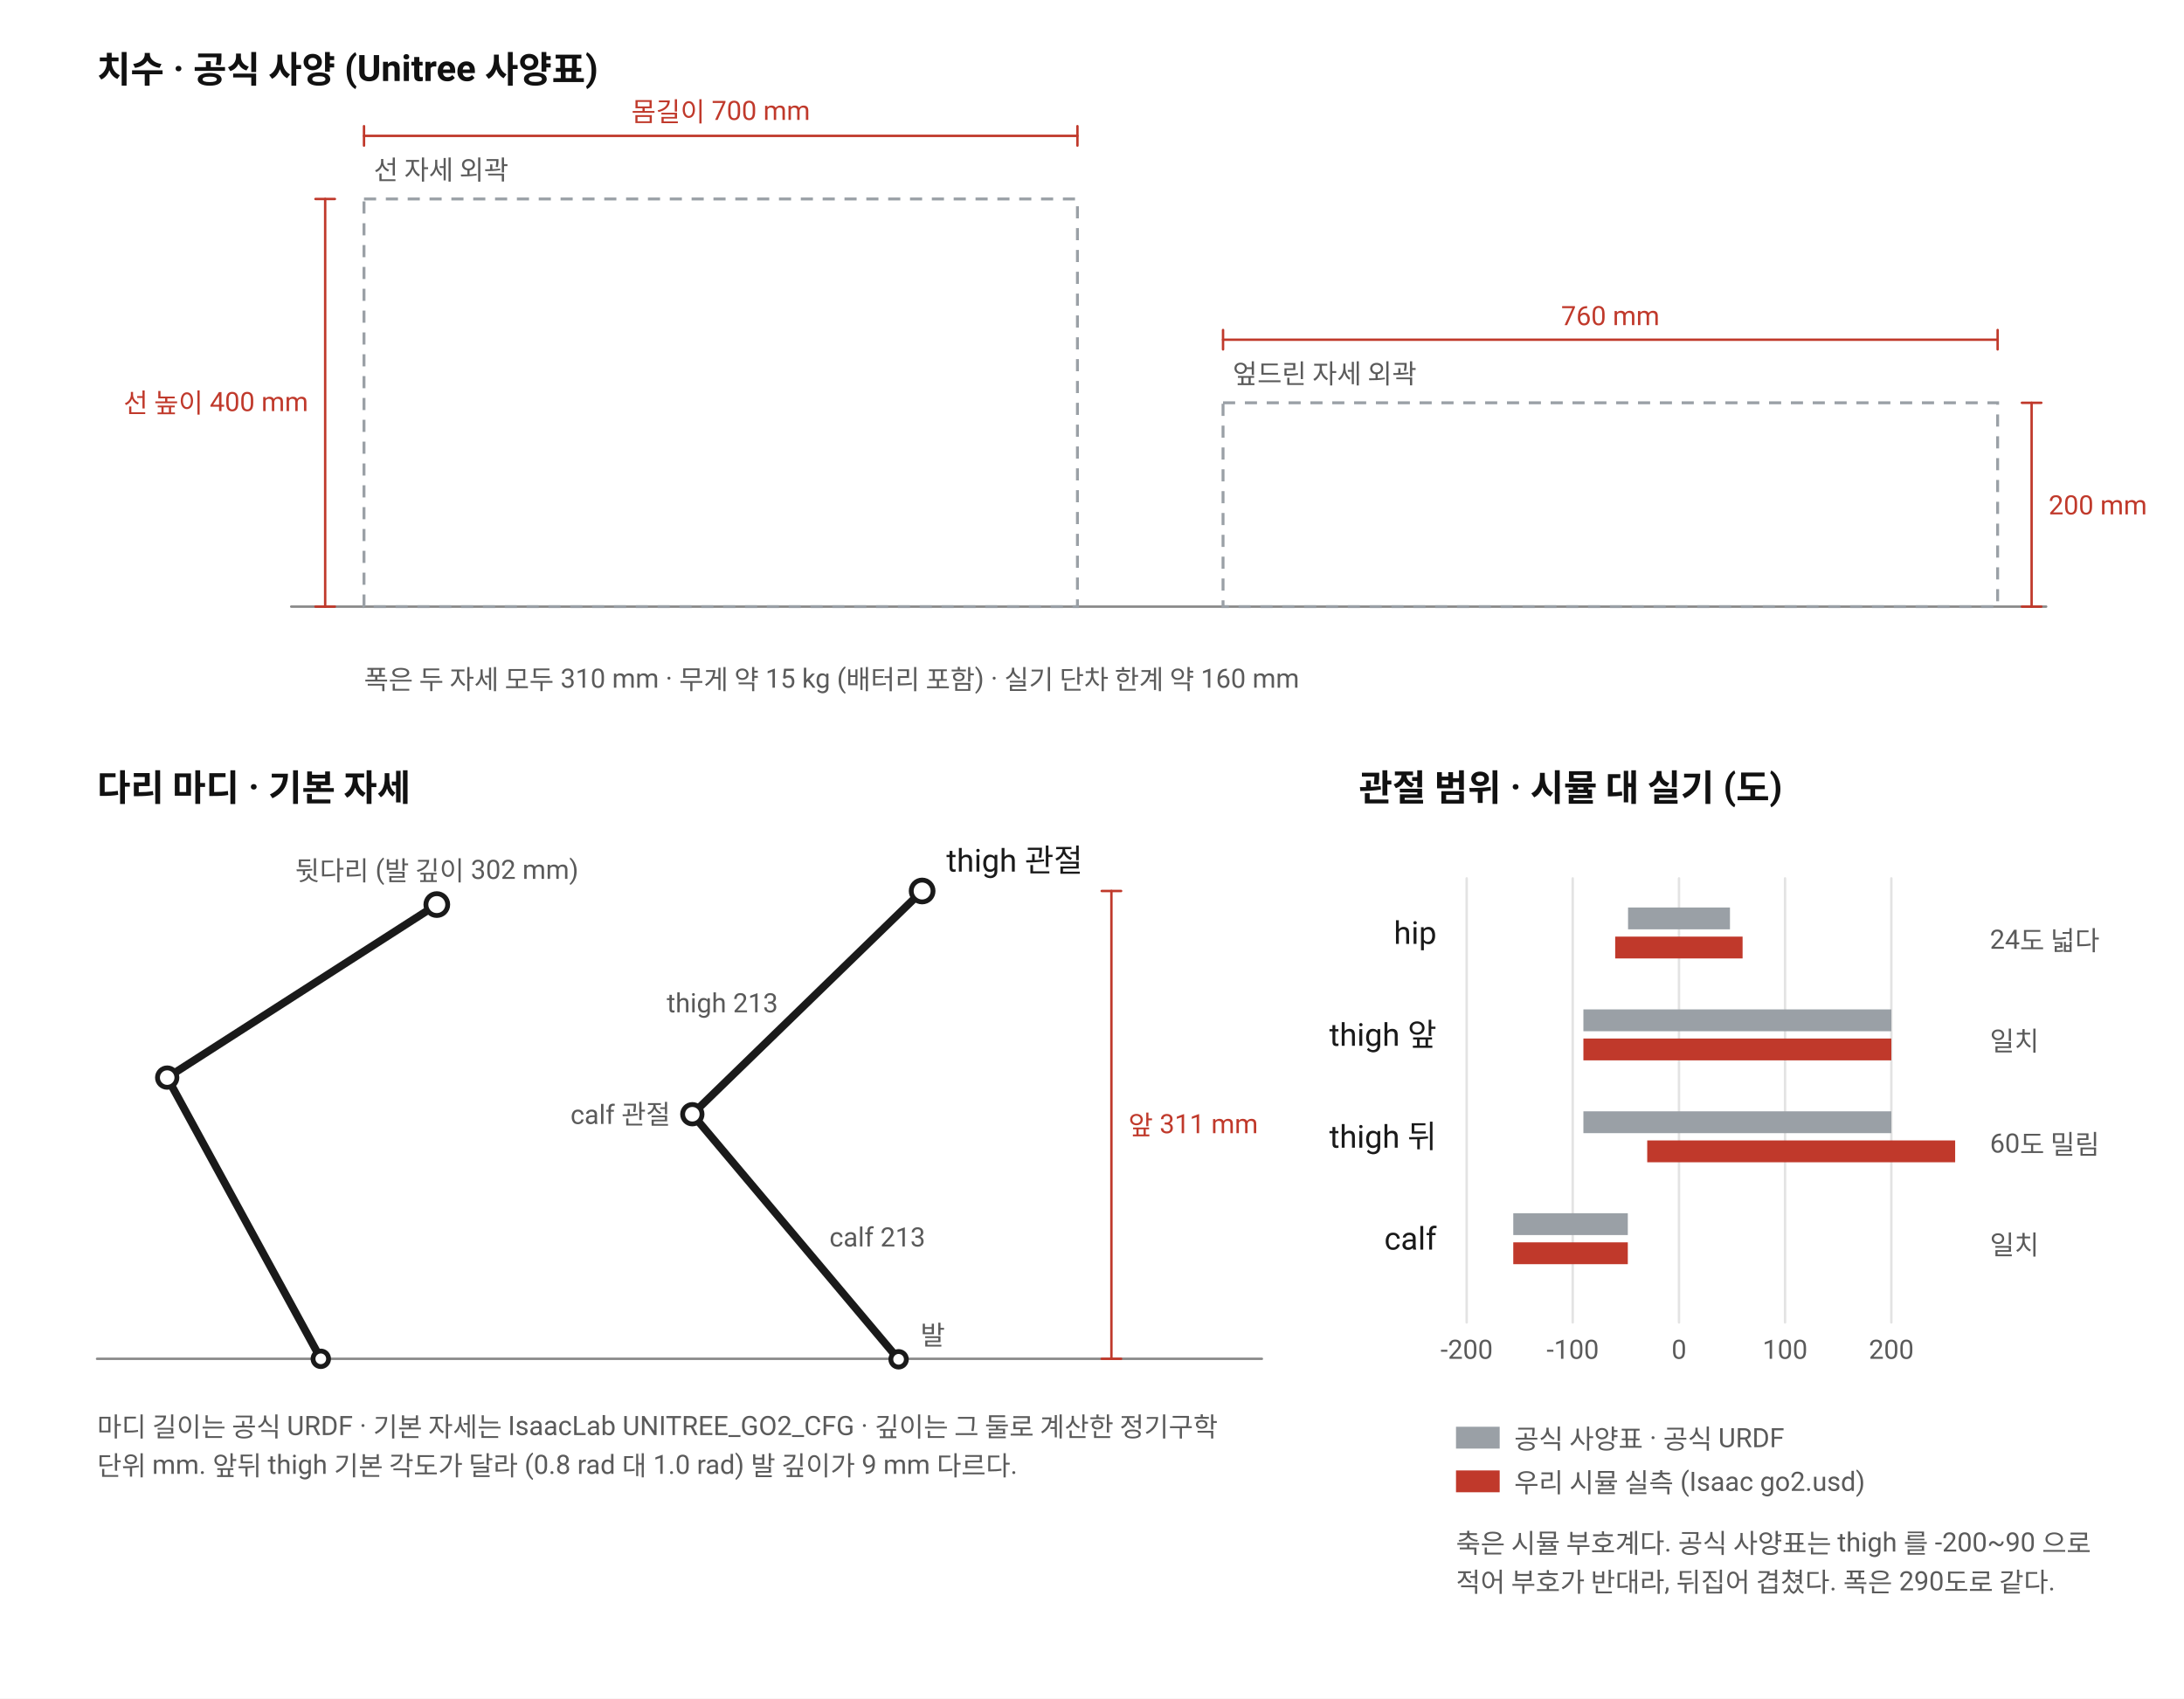
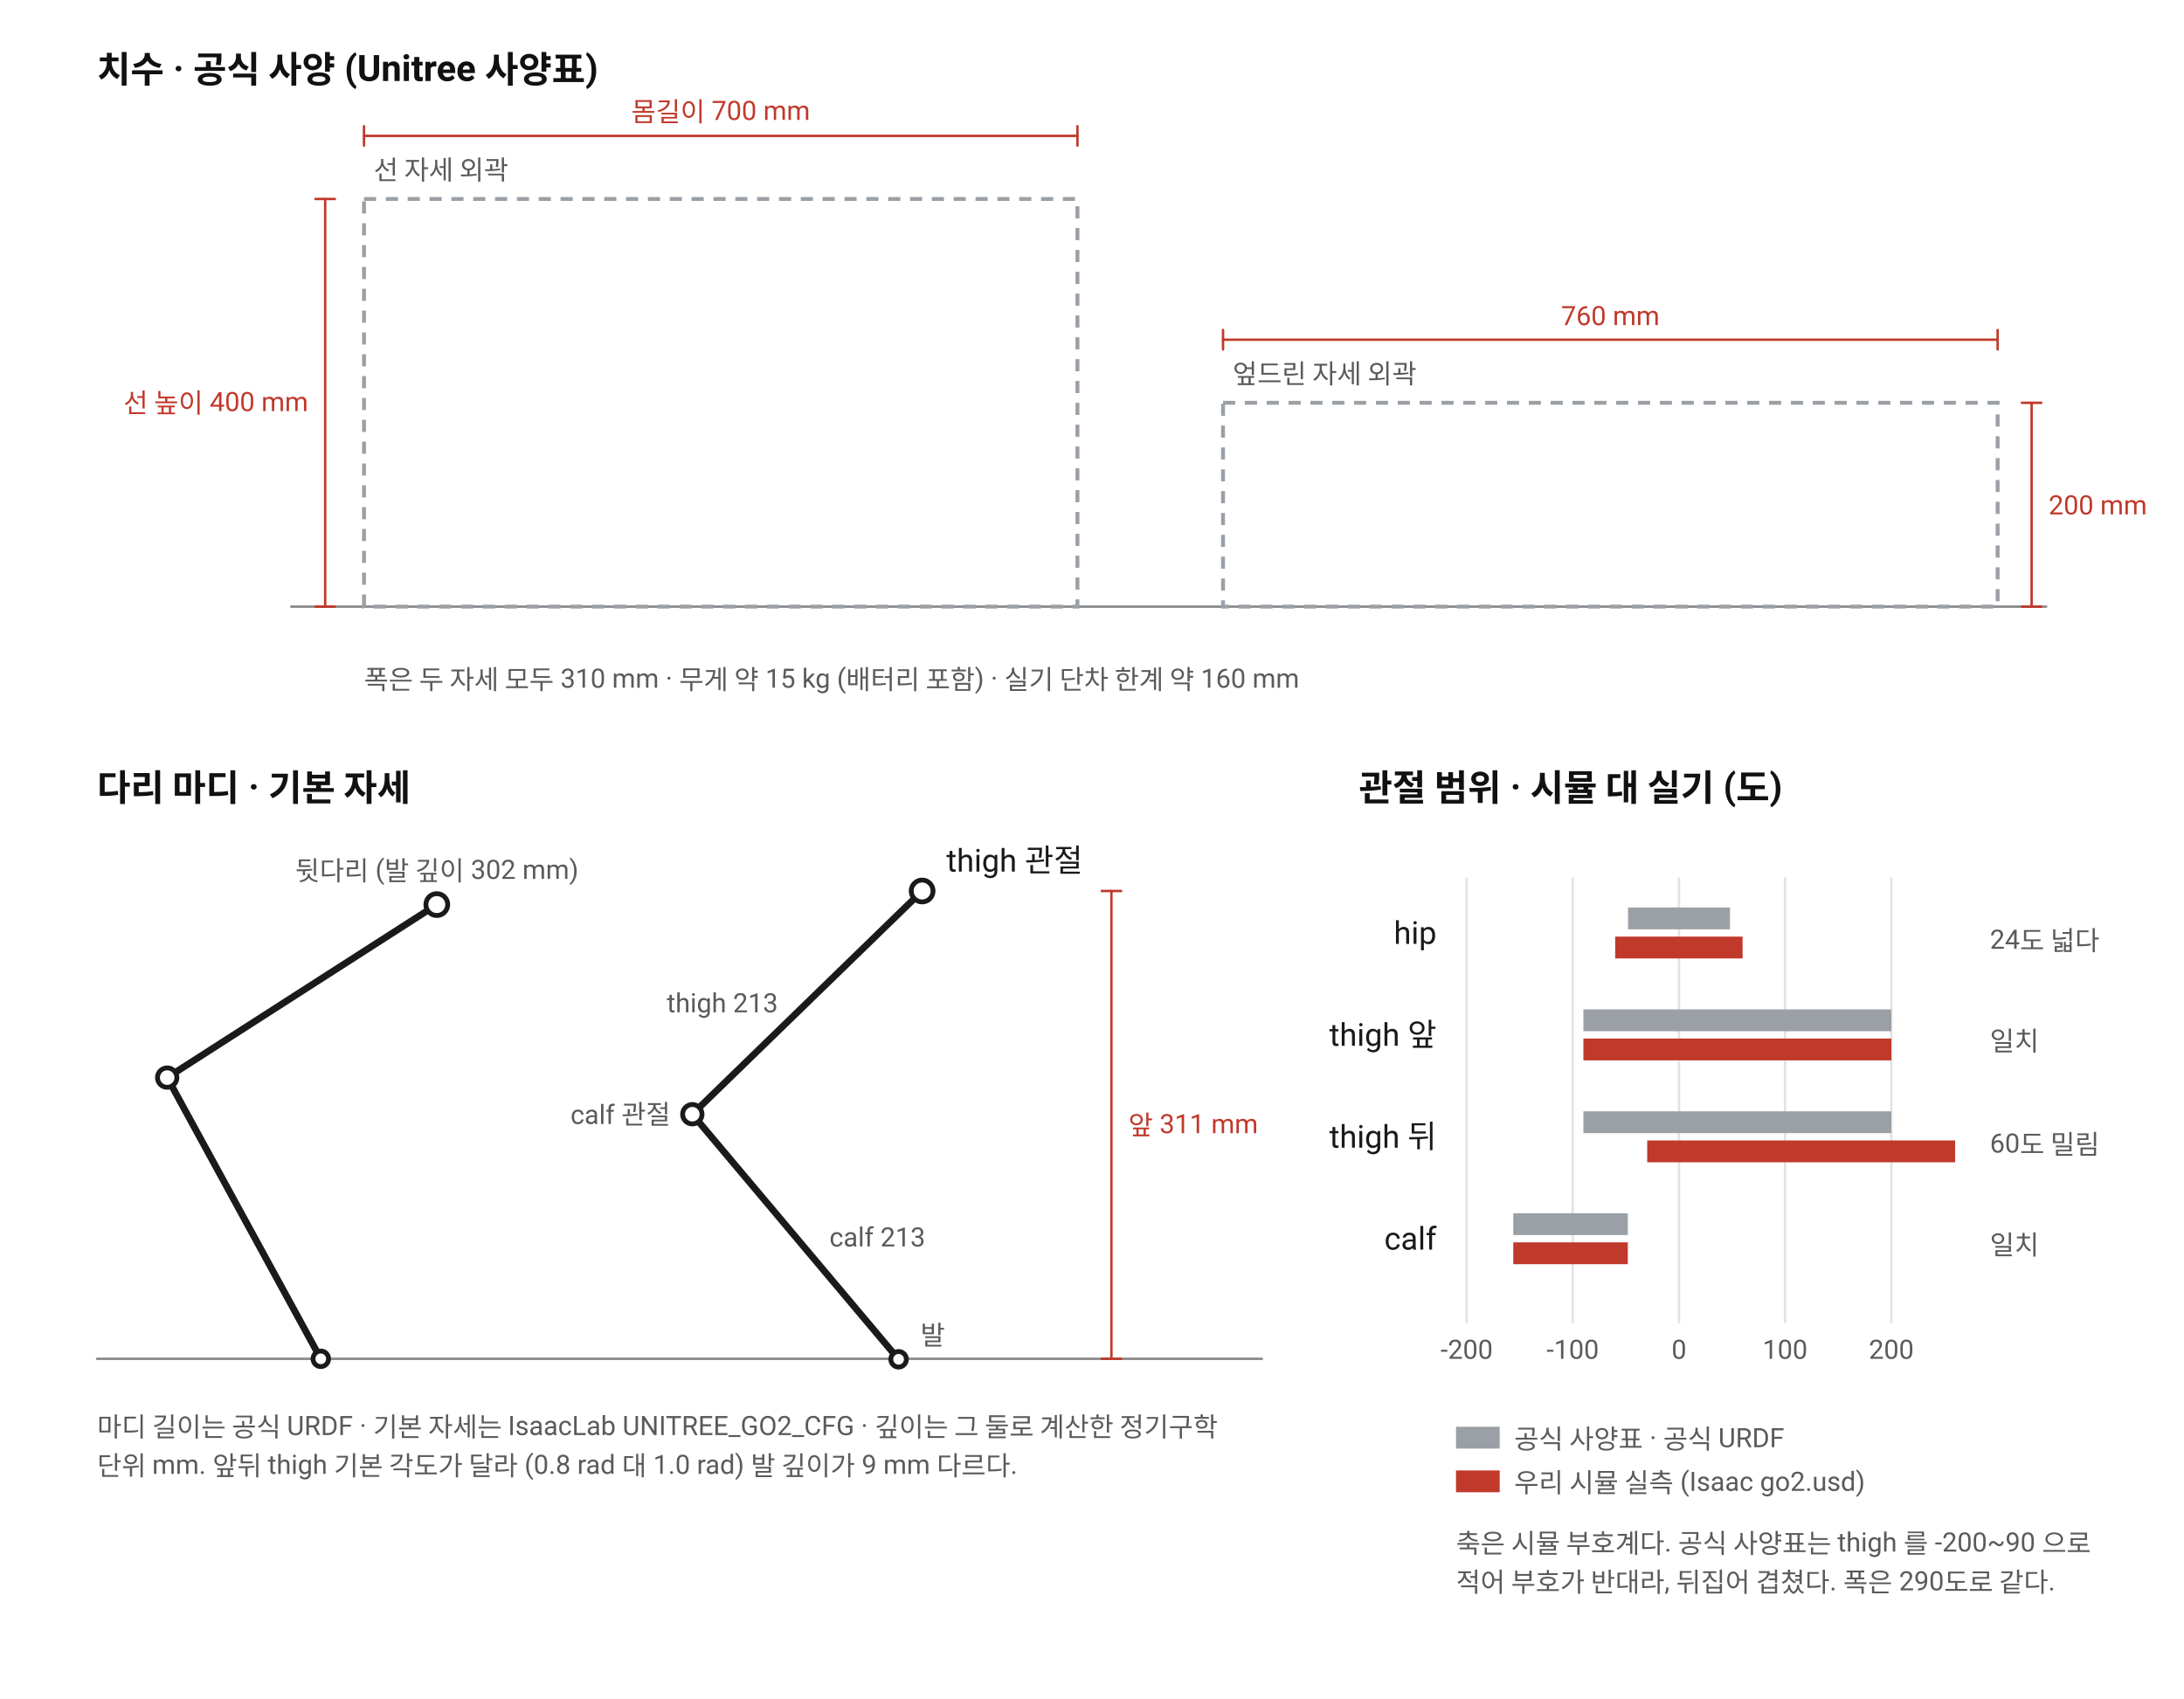
<svg xmlns="http://www.w3.org/2000/svg" viewBox="0 0 900 700" width="900" height="700" font-family="system-ui,-apple-system,Segoe UI,Roboto,sans-serif">
  <rect x="0.0" y="0.0" width="900.0" height="700.0" fill="#ffffff" />
  <text x="40.0" y="34.0" font-size="15" fill="#111" text-anchor="start" font-weight="600">치수 · 공식 사양 (Unitree 사양표)</text>
  <line x1="120.0" y1="250.0" x2="843.2" y2="250.0" stroke="#8a8a8a" stroke-width="1" stroke-linecap="round" />
-   <rect x="150.0" y="82.0" width="294.0" height="168.0" fill="none" stroke="#9aa0a6" stroke-width="1.2" stroke-dasharray="5 4" />
+   <rect x="150.0" y="82.0" width="294.0" height="168.0" fill="none" stroke="#9aa0a6" stroke-width="1.6" stroke-dasharray="5 4" />
  <text x="154.0" y="74.0" font-size="11" fill="#5a5a5a" text-anchor="start" font-weight="normal">선 자세 외곽</text>
  <line x1="150.0" y1="56.0" x2="444.0" y2="56.0" stroke="#c0392b" stroke-width="1" stroke-linecap="round" />
  <line x1="150.0" y1="52.0" x2="150.0" y2="60.0" stroke="#c0392b" stroke-width="1" stroke-linecap="round" />
  <line x1="444.0" y1="52.0" x2="444.0" y2="60.0" stroke="#c0392b" stroke-width="1" stroke-linecap="round" />
  <text x="297.0" y="50.0" font-size="11" fill="#c0392b" text-anchor="middle" font-weight="normal">몸길이 700 mm</text>
  <line x1="134.0" y1="82.0" x2="134.0" y2="250.0" stroke="#c0392b" stroke-width="1" stroke-linecap="round" />
  <line x1="130.0" y1="82.0" x2="138.0" y2="82.0" stroke="#c0392b" stroke-width="1" stroke-linecap="round" />
  <line x1="130.0" y1="250.0" x2="138.0" y2="250.0" stroke="#c0392b" stroke-width="1" stroke-linecap="round" />
  <text x="127.0" y="170.0" font-size="11" fill="#c0392b" text-anchor="end" font-weight="normal">선 높이 400 mm</text>
-   <rect x="504.0" y="166.0" width="319.2" height="84.0" fill="none" stroke="#9aa0a6" stroke-width="1.2" stroke-dasharray="5 4" />
+   <rect x="504.0" y="166.0" width="319.2" height="84.0" fill="none" stroke="#9aa0a6" stroke-width="1.6" stroke-dasharray="5 4" />
  <text x="508.0" y="158.0" font-size="11" fill="#5a5a5a" text-anchor="start" font-weight="normal">엎드린 자세 외곽</text>
  <line x1="504.0" y1="140.0" x2="823.2" y2="140.0" stroke="#c0392b" stroke-width="1" stroke-linecap="round" />
  <line x1="504.0" y1="136.0" x2="504.0" y2="144.0" stroke="#c0392b" stroke-width="1" stroke-linecap="round" />
  <line x1="823.2" y1="136.0" x2="823.2" y2="144.0" stroke="#c0392b" stroke-width="1" stroke-linecap="round" />
  <text x="663.6" y="134.0" font-size="11" fill="#c0392b" text-anchor="middle" font-weight="normal">760 mm</text>
  <line x1="837.2" y1="166.0" x2="837.2" y2="250.0" stroke="#c0392b" stroke-width="1" stroke-linecap="round" />
  <line x1="833.2" y1="166.0" x2="841.2" y2="166.0" stroke="#c0392b" stroke-width="1" stroke-linecap="round" />
  <line x1="833.2" y1="250.0" x2="841.2" y2="250.0" stroke="#c0392b" stroke-width="1" stroke-linecap="round" />
  <text x="844.2" y="212.0" font-size="11" fill="#c0392b" text-anchor="start" font-weight="normal">200 mm</text>
  <text x="150.0" y="284.0" font-size="11" fill="#5a5a5a" text-anchor="start" font-weight="normal">폭은 두 자세 모두 310 mm · 무게 약 15 kg (배터리 포함) · 실기 단차 한계 약 160 mm</text>
  <text x="40.0" y="330.0" font-size="15" fill="#111" text-anchor="start" font-weight="600">다리 마디 · 기본 자세</text>
  <line x1="40.0" y1="560.0" x2="520.0" y2="560.0" stroke="#8a8a8a" stroke-width="1" stroke-linecap="round" />
-   <line x1="380.0" y1="367.2" x2="285.3" y2="459.2" stroke="#1a1a1a" stroke-width="3.2" stroke-linecap="round" />
-   <line x1="285.3" y1="459.2" x2="370.3" y2="560.2" stroke="#1a1a1a" stroke-width="3.2" stroke-linecap="round" />
+   <line x1="380.0" y1="367.2" x2="285.3" y2="459.2" stroke="#1a1a1a" stroke-width="2.8" stroke-linecap="round" />
+   <line x1="285.3" y1="459.2" x2="370.3" y2="560.2" stroke="#1a1a1a" stroke-width="2.8" stroke-linecap="round" />
  <circle cx="380.0" cy="367.2" r="4.5" fill="#ffffff" stroke="#1a1a1a" stroke-width="2" />
  <circle cx="285.3" cy="459.2" r="4.0" fill="#ffffff" stroke="#1a1a1a" stroke-width="2" />
  <circle cx="370.3" cy="560.2" r="3.2" fill="#ffffff" stroke="#1a1a1a" stroke-width="2" />
  <text x="390.0" y="359.2" font-size="13" fill="#1a1a1a" text-anchor="start" font-weight="normal">thigh 관절</text>
  <text x="276.3" y="463.2" font-size="11" fill="#5a5a5a" text-anchor="end" font-weight="normal">calf 관절</text>
  <text x="379.3" y="554.2" font-size="11" fill="#5a5a5a" text-anchor="start" font-weight="normal">발</text>
  <text x="320.6" y="417.2" font-size="11" fill="#5a5a5a" text-anchor="end" font-weight="normal">thigh 213</text>
  <text x="341.8" y="513.7" font-size="11" fill="#5a5a5a" text-anchor="start" font-weight="normal">calf 213</text>
  <line x1="458.0" y1="367.2" x2="458.0" y2="560.0" stroke="#c0392b" stroke-width="1" stroke-linecap="round" />
  <line x1="454.0" y1="367.2" x2="462.0" y2="367.2" stroke="#c0392b" stroke-width="1" stroke-linecap="round" />
  <line x1="454.0" y1="560.0" x2="462.0" y2="560.0" stroke="#c0392b" stroke-width="1" stroke-linecap="round" />
  <text x="465.0" y="467.6" font-size="11" fill="#c0392b" text-anchor="start" font-weight="normal">앞 311 mm</text>
-   <line x1="180.0" y1="372.8" x2="68.9" y2="444.1" stroke="#1a1a1a" stroke-width="3.2" stroke-linecap="round" />
-   <line x1="68.9" y1="444.1" x2="132.2" y2="560.0" stroke="#1a1a1a" stroke-width="3.2" stroke-linecap="round" />
+   <line x1="180.0" y1="372.8" x2="68.9" y2="444.1" stroke="#1a1a1a" stroke-width="2.8" stroke-linecap="round" />
+   <line x1="68.9" y1="444.1" x2="132.2" y2="560.0" stroke="#1a1a1a" stroke-width="2.8" stroke-linecap="round" />
  <circle cx="180.0" cy="372.8" r="4.5" fill="#ffffff" stroke="#1a1a1a" stroke-width="2" />
  <circle cx="68.9" cy="444.1" r="4.0" fill="#ffffff" stroke="#1a1a1a" stroke-width="2" />
  <circle cx="132.2" cy="560.0" r="3.2" fill="#ffffff" stroke="#1a1a1a" stroke-width="2" />
  <text x="180.0" y="362.8" font-size="11" fill="#5a5a5a" text-anchor="middle" font-weight="normal">뒷다리 (발 깊이 302 mm)</text>
  <text x="40.0" y="592.0" font-size="11" fill="#5a5a5a" text-anchor="start" font-weight="normal">마디 길이는 공식 URDF · 기본 자세는 IsaacLab UNITREE_GO2_CFG · 깊이는 그 둘로 계산한 정기구학</text>
  <text x="40.0" y="608.0" font-size="11" fill="#5a5a5a" text-anchor="start" font-weight="normal">단위 mm. 앞뒤 thigh 기본 각도가 달라 (0.8 rad 대 1.0 rad) 발 깊이가 9 mm 다르다.</text>
  <text x="560.0" y="330.0" font-size="15" fill="#111" text-anchor="start" font-weight="600">관절 범위 · 시뮬 대 실기 (도)</text>
  <line x1="604.4" y1="362.0" x2="604.4" y2="545.0" stroke="#e3e3e3" stroke-width="1" stroke-linecap="round" />
  <text x="604.4" y="560.0" font-size="11" fill="#5a5a5a" text-anchor="middle" font-weight="normal">-200</text>
  <line x1="648.1" y1="362.0" x2="648.1" y2="545.0" stroke="#e3e3e3" stroke-width="1" stroke-linecap="round" />
  <text x="648.1" y="560.0" font-size="11" fill="#5a5a5a" text-anchor="middle" font-weight="normal">-100</text>
  <line x1="691.9" y1="362.0" x2="691.9" y2="545.0" stroke="#e3e3e3" stroke-width="1" stroke-linecap="round" />
  <text x="691.9" y="560.0" font-size="11" fill="#5a5a5a" text-anchor="middle" font-weight="normal">0</text>
  <line x1="735.6" y1="362.0" x2="735.6" y2="545.0" stroke="#e3e3e3" stroke-width="1" stroke-linecap="round" />
  <text x="735.6" y="560.0" font-size="11" fill="#5a5a5a" text-anchor="middle" font-weight="normal">100</text>
  <line x1="779.4" y1="362.0" x2="779.4" y2="545.0" stroke="#e3e3e3" stroke-width="1" stroke-linecap="round" />
  <text x="779.4" y="560.0" font-size="11" fill="#5a5a5a" text-anchor="middle" font-weight="normal">200</text>
  <text x="592.0" y="389.0" font-size="13" fill="#1a1a1a" text-anchor="end" font-weight="normal">hip</text>
  <rect x="670.9" y="374.0" width="42.0" height="9.0" fill="#9aa0a6" />
  <rect x="665.6" y="386.0" width="52.5" height="9.0" fill="#c0392b" />
  <text x="820.0" y="391.0" font-size="11" fill="#5a5a5a" text-anchor="start" font-weight="normal">24도 넓다</text>
  <text x="592.0" y="431.0" font-size="13" fill="#1a1a1a" text-anchor="end" font-weight="normal">thigh 앞</text>
  <rect x="652.5" y="416.0" width="126.9" height="9.0" fill="#9aa0a6" />
  <rect x="652.5" y="428.0" width="126.9" height="9.0" fill="#c0392b" />
  <text x="820.0" y="433.0" font-size="11" fill="#5a5a5a" text-anchor="start" font-weight="normal">일치</text>
  <text x="592.0" y="473.0" font-size="13" fill="#1a1a1a" text-anchor="end" font-weight="normal">thigh 뒤</text>
  <rect x="652.5" y="458.0" width="126.9" height="9.0" fill="#9aa0a6" />
  <rect x="678.8" y="470.0" width="126.9" height="9.0" fill="#c0392b" />
  <text x="820.0" y="475.0" font-size="11" fill="#5a5a5a" text-anchor="start" font-weight="normal">60도 밀림</text>
  <text x="592.0" y="515.0" font-size="13" fill="#1a1a1a" text-anchor="end" font-weight="normal">calf</text>
  <rect x="623.6" y="500.0" width="47.2" height="9.0" fill="#9aa0a6" />
  <rect x="623.6" y="512.0" width="47.2" height="9.0" fill="#c0392b" />
  <text x="820.0" y="517.0" font-size="11" fill="#5a5a5a" text-anchor="start" font-weight="normal">일치</text>
  <rect x="600.0" y="588.0" width="18.0" height="9.0" fill="#9aa0a6" />
  <text x="624.0" y="597.0" font-size="11" fill="#5a5a5a" text-anchor="start" font-weight="normal">공식 사양표 · 공식 URDF</text>
  <rect x="600.0" y="606.0" width="18.0" height="9.0" fill="#c0392b" />
  <text x="624.0" y="615.0" font-size="11" fill="#5a5a5a" text-anchor="start" font-weight="normal">우리 시뮬 실측 (Isaac go2.usd)</text>
  <text x="600.0" y="640.0" font-size="11" fill="#5a5a5a" text-anchor="start" font-weight="normal">축은 시뮬 부호계다. 공식 사양표는 thigh 를 -200~90 으로</text>
  <text x="600.0" y="656.0" font-size="11" fill="#5a5a5a" text-anchor="start" font-weight="normal">적어 부호가 반대라, 뒤집어 겹쳤다. 폭은 290도로 같다.</text>
</svg>
